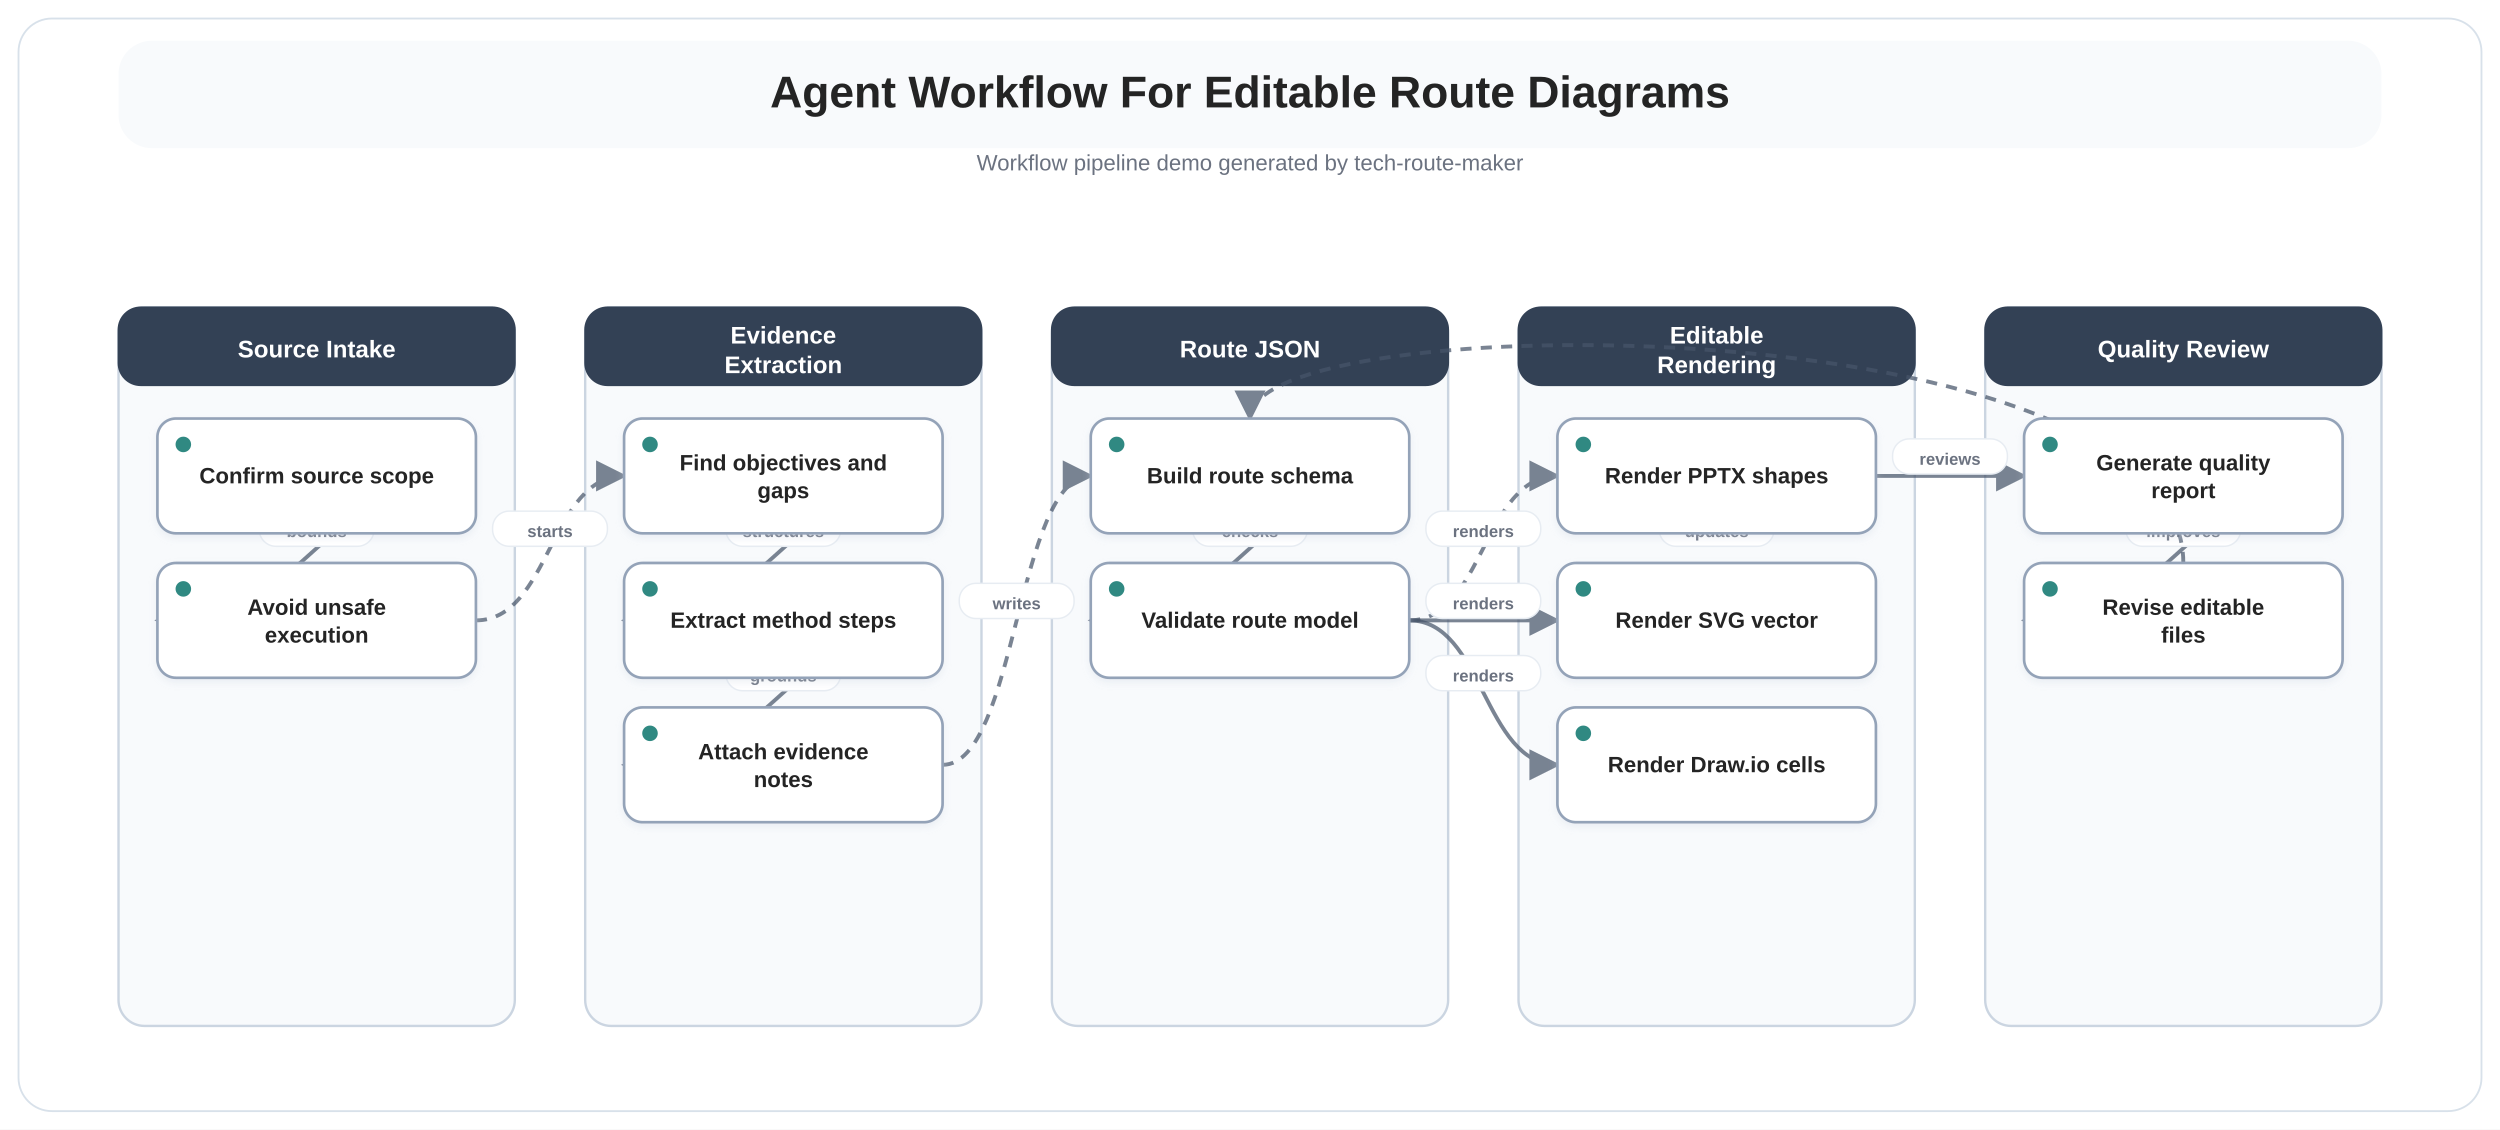
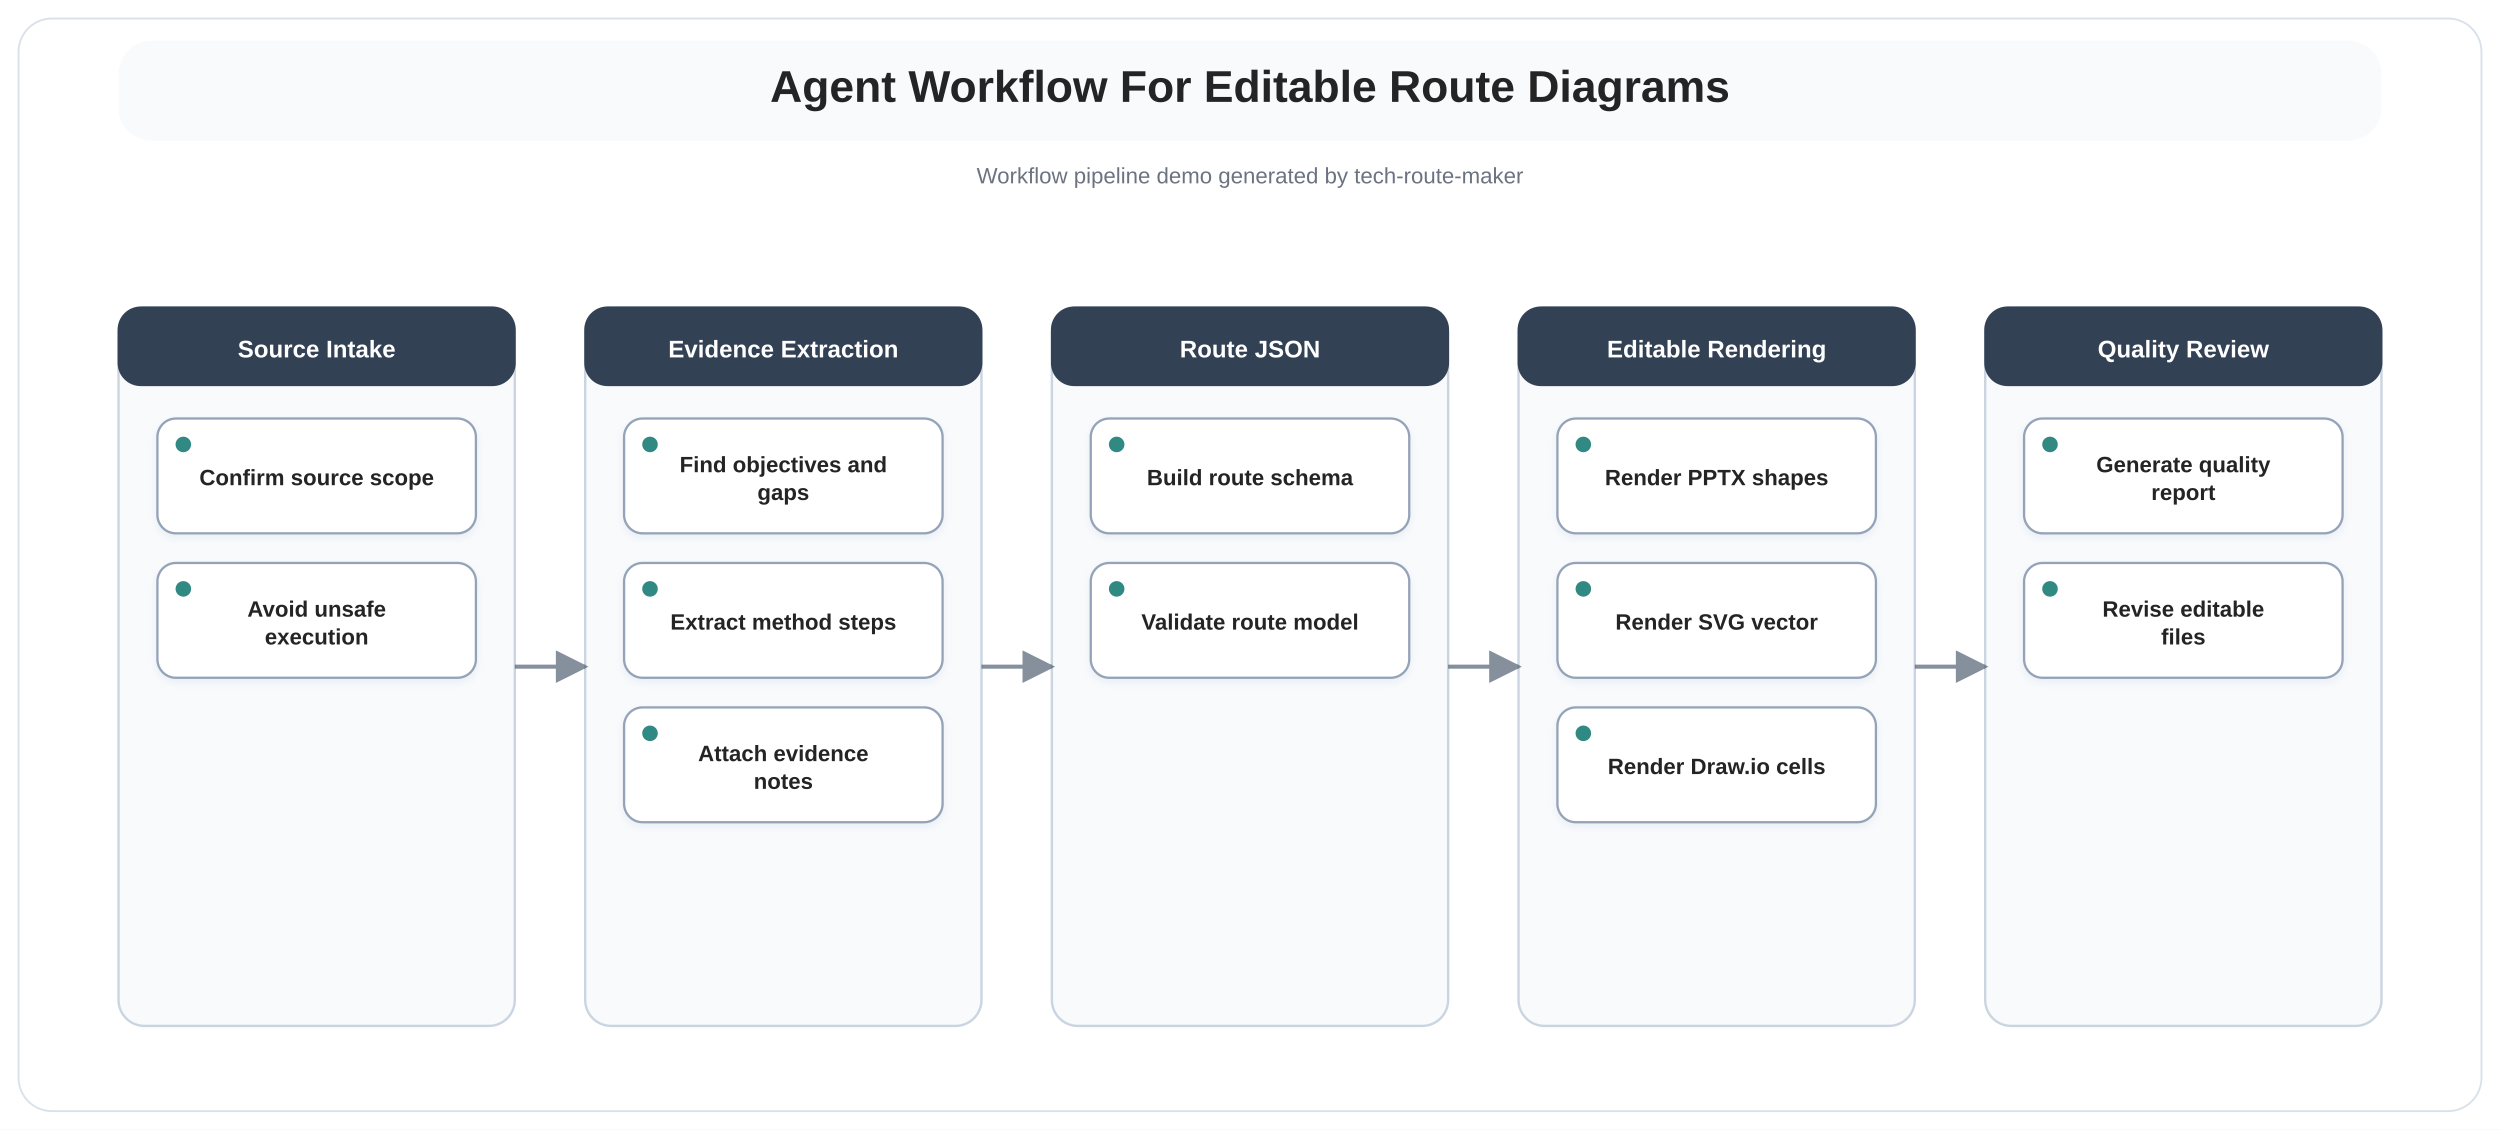
<svg xmlns="http://www.w3.org/2000/svg" width="1350" height="610" viewBox="0 0 1350 610">
  <defs>
    <marker id="arrow" viewBox="0 0 10 10" refX="9" refY="5" markerWidth="8" markerHeight="8" orient="auto-start-reverse">
      <path d="M 0 0 L 10 5 L 0 10 z" fill="#475569" />
    </marker>
    <filter id="softShadow" x="-20%" y="-20%" width="140%" height="140%">
      <feDropShadow dx="0" dy="2" stdDeviation="2" flood-color="#CBD5E1" flood-opacity="0.32" />
    </filter>
  </defs>
  <rect width="100%" height="100%" fill="#FFFFFF" />
  <rect x="10.0" y="10.0" width="1330.0" height="590.0" rx="18" fill="none" stroke="#D8E1EA" stroke-width="1.0" />
-   <rect x="64.0" y="22.0" width="1222.0" height="58.0" rx="18" fill="#F8FAFC" stroke="none" stroke-width="1.5" />
-   <text x="675.0" y="58.0" text-anchor="middle" font-size="24" font-family="Arial, Helvetica, sans-serif" font-weight="700" fill="#242424">Agent Workflow For Editable Route Diagrams</text>
-   <text x="675.0" y="92.0" text-anchor="middle" font-size="12" font-family="Arial, Helvetica, sans-serif" font-weight="400" fill="#6B7280">Workflow pipeline demo generated by tech-route-maker</text>
+   <rect x="64.0" y="22.0" width="1222.0" height="54.0" rx="18" fill="#F8FAFC" stroke="none" stroke-width="1.5" />
+   <text x="675.0" y="55.0" text-anchor="middle" font-size="24" font-family="Arial, Helvetica, sans-serif" font-weight="700" fill="#242424">Agent Workflow For Editable Route Diagrams</text>
+   <text x="675.0" y="99.0" text-anchor="middle" font-size="12" font-family="Arial, Helvetica, sans-serif" font-weight="400" fill="#6B7280">Workflow pipeline demo generated by tech-route-maker</text>
  <rect x="64.0" y="166.0" width="214.0" height="388.0" rx="14" fill="#F8FAFC" stroke="#CBD5E1" stroke-width="1.3" />
  <rect x="64.0" y="166.0" width="214.0" height="42.0" rx="12" fill="#334155" stroke="#334155" stroke-width="1.0" />
  <text x="171.0" y="193.0" text-anchor="middle" font-size="13" font-family="Arial, Helvetica, sans-serif" font-weight="700" fill="#FFFFFF">Source Intake</text>
  <rect x="316.0" y="166.0" width="214.0" height="388.0" rx="14" fill="#F8FAFC" stroke="#CBD5E1" stroke-width="1.3" />
  <rect x="316.0" y="166.0" width="214.0" height="42.0" rx="12" fill="#334155" stroke="#334155" stroke-width="1.0" />
-   <text x="423.0" y="185.5" text-anchor="middle" font-size="13" font-family="Arial, Helvetica, sans-serif" font-weight="700" fill="#FFFFFF">Evidence</text>
-   <text x="423.0" y="201.5" text-anchor="middle" font-size="13" font-family="Arial, Helvetica, sans-serif" font-weight="700" fill="#FFFFFF">Extraction</text>
+   <text x="423.0" y="193.0" text-anchor="middle" font-size="13" font-family="Arial, Helvetica, sans-serif" font-weight="700" fill="#FFFFFF">Evidence Extraction</text>
  <rect x="568.0" y="166.0" width="214.0" height="388.0" rx="14" fill="#F8FAFC" stroke="#CBD5E1" stroke-width="1.3" />
  <rect x="568.0" y="166.0" width="214.0" height="42.0" rx="12" fill="#334155" stroke="#334155" stroke-width="1.0" />
  <text x="675.0" y="193.0" text-anchor="middle" font-size="13" font-family="Arial, Helvetica, sans-serif" font-weight="700" fill="#FFFFFF">Route JSON</text>
  <rect x="820.0" y="166.0" width="214.0" height="388.0" rx="14" fill="#F8FAFC" stroke="#CBD5E1" stroke-width="1.3" />
  <rect x="820.0" y="166.0" width="214.0" height="42.0" rx="12" fill="#334155" stroke="#334155" stroke-width="1.0" />
-   <text x="927.0" y="185.5" text-anchor="middle" font-size="13" font-family="Arial, Helvetica, sans-serif" font-weight="700" fill="#FFFFFF">Editable</text>
-   <text x="927.0" y="201.5" text-anchor="middle" font-size="13" font-family="Arial, Helvetica, sans-serif" font-weight="700" fill="#FFFFFF">Rendering</text>
+   <text x="927.0" y="193.0" text-anchor="middle" font-size="13" font-family="Arial, Helvetica, sans-serif" font-weight="700" fill="#FFFFFF">Editable Rendering</text>
  <rect x="1072.0" y="166.0" width="214.0" height="388.0" rx="14" fill="#F8FAFC" stroke="#CBD5E1" stroke-width="1.3" />
  <rect x="1072.0" y="166.0" width="214.0" height="42.0" rx="12" fill="#334155" stroke="#334155" stroke-width="1.0" />
  <text x="1179.0" y="193.0" text-anchor="middle" font-size="13" font-family="Arial, Helvetica, sans-serif" font-weight="700" fill="#FFFFFF">Quality Review</text>
-   <path d="M 257.0 257.0 C 171.0 257.0, 171.0 335.0, 85.0 335.0" fill="none" stroke="#475569" stroke-width="2.1" marker-end="url(#arrow)" opacity="0.72" />
-   <rect x="140.0" y="276.0" width="62.0" height="19.0" rx="9" fill="#FFFFFF" stroke="#E7ECF2" stroke-width="0.8" />
-   <text x="171.0" y="290.0" text-anchor="middle" font-size="9" font-family="Arial, Helvetica, sans-serif" font-weight="600" fill="#6B7280">bounds</text>
-   <path d="M 257.0 335.0 C 297.0 335.0, 297.0 257.0, 337.0 257.0" fill="none" stroke="#475569" stroke-width="2.1" marker-end="url(#arrow)" opacity="0.72" stroke-dasharray="6 5" />
-   <rect x="266.0" y="276.0" width="62.0" height="19.0" rx="9" fill="#FFFFFF" stroke="#E7ECF2" stroke-width="0.8" />
-   <text x="297.0" y="290.0" text-anchor="middle" font-size="9" font-family="Arial, Helvetica, sans-serif" font-weight="600" fill="#6B7280">starts</text>
-   <path d="M 509.0 257.0 C 423.0 257.0, 423.0 335.0, 337.0 335.0" fill="none" stroke="#475569" stroke-width="2.1" marker-end="url(#arrow)" opacity="0.72" />
-   <rect x="392.0" y="276.0" width="62.0" height="19.0" rx="9" fill="#FFFFFF" stroke="#E7ECF2" stroke-width="0.8" />
-   <text x="423.0" y="290.0" text-anchor="middle" font-size="9" font-family="Arial, Helvetica, sans-serif" font-weight="600" fill="#6B7280">structures</text>
-   <path d="M 509.0 335.0 C 423.0 335.0, 423.0 413.0, 337.0 413.0" fill="none" stroke="#475569" stroke-width="2.1" marker-end="url(#arrow)" opacity="0.72" />
-   <rect x="392.0" y="354.0" width="62.0" height="19.0" rx="9" fill="#FFFFFF" stroke="#E7ECF2" stroke-width="0.8" />
-   <text x="423.0" y="368.0" text-anchor="middle" font-size="9" font-family="Arial, Helvetica, sans-serif" font-weight="600" fill="#6B7280">grounds</text>
-   <path d="M 509.0 413.0 C 549.0 413.0, 549.0 257.0, 589.0 257.0" fill="none" stroke="#475569" stroke-width="2.1" marker-end="url(#arrow)" opacity="0.72" stroke-dasharray="6 5" />
-   <rect x="518.0" y="315.0" width="62.0" height="19.0" rx="9" fill="#FFFFFF" stroke="#E7ECF2" stroke-width="0.8" />
-   <text x="549.0" y="329.0" text-anchor="middle" font-size="9" font-family="Arial, Helvetica, sans-serif" font-weight="600" fill="#6B7280">writes</text>
-   <path d="M 761.0 257.0 C 675.0 257.0, 675.0 335.0, 589.0 335.0" fill="none" stroke="#475569" stroke-width="2.1" marker-end="url(#arrow)" opacity="0.72" />
-   <rect x="644.0" y="276.0" width="62.0" height="19.0" rx="9" fill="#FFFFFF" stroke="#E7ECF2" stroke-width="0.8" />
-   <text x="675.0" y="290.0" text-anchor="middle" font-size="9" font-family="Arial, Helvetica, sans-serif" font-weight="600" fill="#6B7280">checks</text>
-   <path d="M 761.0 335.0 C 801.0 335.0, 801.0 257.0, 841.0 257.0" fill="none" stroke="#475569" stroke-width="2.1" marker-end="url(#arrow)" opacity="0.72" stroke-dasharray="6 5" />
-   <rect x="770.0" y="276.0" width="62.0" height="19.0" rx="9" fill="#FFFFFF" stroke="#E7ECF2" stroke-width="0.8" />
-   <text x="801.0" y="290.0" text-anchor="middle" font-size="9" font-family="Arial, Helvetica, sans-serif" font-weight="600" fill="#6B7280">renders</text>
-   <path d="M 761.0 335.0 C 801.0 335.0, 801.0 335.0, 841.0 335.0" fill="none" stroke="#475569" stroke-width="2.1" marker-end="url(#arrow)" opacity="0.72" />
-   <rect x="770.0" y="315.0" width="62.0" height="19.0" rx="9" fill="#FFFFFF" stroke="#E7ECF2" stroke-width="0.8" />
-   <text x="801.0" y="329.0" text-anchor="middle" font-size="9" font-family="Arial, Helvetica, sans-serif" font-weight="600" fill="#6B7280">renders</text>
-   <path d="M 761.0 335.0 C 801.0 335.0, 801.0 413.0, 841.0 413.0" fill="none" stroke="#475569" stroke-width="2.1" marker-end="url(#arrow)" opacity="0.72" />
-   <rect x="770.0" y="354.0" width="62.0" height="19.0" rx="9" fill="#FFFFFF" stroke="#E7ECF2" stroke-width="0.8" />
-   <text x="801.0" y="368.0" text-anchor="middle" font-size="9" font-family="Arial, Helvetica, sans-serif" font-weight="600" fill="#6B7280">renders</text>
-   <path d="M 1013.0 257.0 C 1053.0 257.0, 1053.0 257.0, 1093.0 257.0" fill="none" stroke="#475569" stroke-width="2.1" marker-end="url(#arrow)" opacity="0.72" />
-   <rect x="1022.0" y="237.0" width="62.0" height="19.0" rx="9" fill="#FFFFFF" stroke="#E7ECF2" stroke-width="0.8" />
-   <text x="1053.0" y="251.0" text-anchor="middle" font-size="9" font-family="Arial, Helvetica, sans-serif" font-weight="600" fill="#6B7280">reviews</text>
-   <path d="M 1265.0 257.0 C 1179.0 257.0, 1179.0 335.0, 1093.0 335.0" fill="none" stroke="#475569" stroke-width="2.1" marker-end="url(#arrow)" opacity="0.72" />
-   <rect x="1148.0" y="276.0" width="62.0" height="19.0" rx="9" fill="#FFFFFF" stroke="#E7ECF2" stroke-width="0.8" />
-   <text x="1179.0" y="290.0" text-anchor="middle" font-size="9" font-family="Arial, Helvetica, sans-serif" font-weight="600" fill="#6B7280">improves</text>
-   <path d="M 1179.0 304.0 C 1179.0 164.0, 675.0 164.0, 675.0 226.0" fill="none" stroke="#475569" stroke-width="2.1" marker-end="url(#arrow)" opacity="0.72" stroke-dasharray="6 5" />
-   <rect x="896.0" y="276.0" width="62.0" height="19.0" rx="9" fill="#FFFFFF" stroke="#E7ECF2" stroke-width="0.8" />
-   <text x="927.0" y="290.0" text-anchor="middle" font-size="9" font-family="Arial, Helvetica, sans-serif" font-weight="600" fill="#6B7280">updates</text>
+   <line x1="278.0" y1="360.0" x2="316.0" y2="360.0" stroke="#475569" stroke-width="2.2" marker-end="url(#arrow)" opacity="0.66" />
+   <line x1="530.0" y1="360.0" x2="568.0" y2="360.0" stroke="#475569" stroke-width="2.2" marker-end="url(#arrow)" opacity="0.66" />
+   <line x1="782.0" y1="360.0" x2="820.0" y2="360.0" stroke="#475569" stroke-width="2.2" marker-end="url(#arrow)" opacity="0.66" />
+   <line x1="1034.0" y1="360.0" x2="1072.0" y2="360.0" stroke="#475569" stroke-width="2.2" marker-end="url(#arrow)" opacity="0.66" />
  <g class="node" data-node="intake_scope" style="cursor:pointer">
-     <rect x="85.0" y="226.0" width="172.0" height="62.0" rx="10" fill="#FFFFFF" stroke="#94A3B8" stroke-width="1.45" filter="url(#softShadow)" />
+     <rect x="85.0" y="226.0" width="172.0" height="62.0" rx="10" fill="#FFFFFF" stroke="#94A3B8" stroke-width="1.25" filter="url(#softShadow)" />
    <circle cx="99.0" cy="240.0" r="4.2" fill="#0F766E" opacity="0.86" />
-     <text x="171.0" y="261.0" text-anchor="middle" font-size="12" font-family="Arial, Helvetica, sans-serif" font-weight="600" fill="#242424">Confirm source scope</text>
+     <text x="171.0" y="262.0" text-anchor="middle" font-size="12" font-family="Arial, Helvetica, sans-serif" font-weight="600" fill="#242424">Confirm source scope</text>
  </g>
  <g class="node" data-node="intake_safety" style="cursor:pointer">
-     <rect x="85.0" y="304.0" width="172.0" height="62.0" rx="10" fill="#FFFFFF" stroke="#94A3B8" stroke-width="1.45" filter="url(#softShadow)" />
+     <rect x="85.0" y="304.0" width="172.0" height="62.0" rx="10" fill="#FFFFFF" stroke="#94A3B8" stroke-width="1.25" filter="url(#softShadow)" />
    <circle cx="99.0" cy="318.0" r="4.2" fill="#0F766E" opacity="0.86" />
-     <text x="171.0" y="332.0" text-anchor="middle" font-size="12" font-family="Arial, Helvetica, sans-serif" font-weight="600" fill="#242424">Avoid unsafe</text>
-     <text x="171.0" y="347.0" text-anchor="middle" font-size="12" font-family="Arial, Helvetica, sans-serif" font-weight="600" fill="#242424">execution</text>
+     <text x="171.0" y="333.0" text-anchor="middle" font-size="12" font-family="Arial, Helvetica, sans-serif" font-weight="600" fill="#242424">Avoid unsafe</text>
+     <text x="171.0" y="348.0" text-anchor="middle" font-size="12" font-family="Arial, Helvetica, sans-serif" font-weight="600" fill="#242424">execution</text>
  </g>
  <g class="node" data-node="extract_objective" style="cursor:pointer">
-     <rect x="337.0" y="226.0" width="172.0" height="62.0" rx="10" fill="#FFFFFF" stroke="#94A3B8" stroke-width="1.45" filter="url(#softShadow)" />
+     <rect x="337.0" y="226.0" width="172.0" height="62.0" rx="10" fill="#FFFFFF" stroke="#94A3B8" stroke-width="1.25" filter="url(#softShadow)" />
    <circle cx="351.0" cy="240.0" r="4.2" fill="#0F766E" opacity="0.86" />
-     <text x="423.0" y="254.0" text-anchor="middle" font-size="12" font-family="Arial, Helvetica, sans-serif" font-weight="600" fill="#242424">Find objectives and</text>
-     <text x="423.0" y="269.0" text-anchor="middle" font-size="12" font-family="Arial, Helvetica, sans-serif" font-weight="600" fill="#242424">gaps</text>
+     <text x="423.0" y="255.0" text-anchor="middle" font-size="12" font-family="Arial, Helvetica, sans-serif" font-weight="600" fill="#242424">Find objectives and</text>
+     <text x="423.0" y="270.0" text-anchor="middle" font-size="12" font-family="Arial, Helvetica, sans-serif" font-weight="600" fill="#242424">gaps</text>
  </g>
  <g class="node" data-node="extract_steps" style="cursor:pointer">
-     <rect x="337.0" y="304.0" width="172.0" height="62.0" rx="10" fill="#FFFFFF" stroke="#94A3B8" stroke-width="1.45" filter="url(#softShadow)" />
+     <rect x="337.0" y="304.0" width="172.0" height="62.0" rx="10" fill="#FFFFFF" stroke="#94A3B8" stroke-width="1.25" filter="url(#softShadow)" />
    <circle cx="351.0" cy="318.0" r="4.2" fill="#0F766E" opacity="0.86" />
-     <text x="423.0" y="339.0" text-anchor="middle" font-size="12" font-family="Arial, Helvetica, sans-serif" font-weight="600" fill="#242424">Extract method steps</text>
+     <text x="423.0" y="340.0" text-anchor="middle" font-size="12" font-family="Arial, Helvetica, sans-serif" font-weight="600" fill="#242424">Extract method steps</text>
  </g>
  <g class="node" data-node="extract_evidence" style="cursor:pointer">
-     <rect x="337.0" y="382.0" width="172.0" height="62.0" rx="10" fill="#FFFFFF" stroke="#94A3B8" stroke-width="1.45" filter="url(#softShadow)" />
+     <rect x="337.0" y="382.0" width="172.0" height="62.0" rx="10" fill="#FFFFFF" stroke="#94A3B8" stroke-width="1.25" filter="url(#softShadow)" />
    <circle cx="351.0" cy="396.0" r="4.2" fill="#0F766E" opacity="0.86" />
-     <text x="423.0" y="410.0" text-anchor="middle" font-size="12" font-family="Arial, Helvetica, sans-serif" font-weight="600" fill="#242424">Attach evidence</text>
-     <text x="423.0" y="425.0" text-anchor="middle" font-size="12" font-family="Arial, Helvetica, sans-serif" font-weight="600" fill="#242424">notes</text>
+     <text x="423.0" y="411.0" text-anchor="middle" font-size="12" font-family="Arial, Helvetica, sans-serif" font-weight="600" fill="#242424">Attach evidence</text>
+     <text x="423.0" y="426.0" text-anchor="middle" font-size="12" font-family="Arial, Helvetica, sans-serif" font-weight="600" fill="#242424">notes</text>
  </g>
  <g class="node" data-node="model_schema" style="cursor:pointer">
-     <rect x="589.0" y="226.0" width="172.0" height="62.0" rx="10" fill="#FFFFFF" stroke="#94A3B8" stroke-width="1.45" filter="url(#softShadow)" />
+     <rect x="589.0" y="226.0" width="172.0" height="62.0" rx="10" fill="#FFFFFF" stroke="#94A3B8" stroke-width="1.25" filter="url(#softShadow)" />
    <circle cx="603.0" cy="240.0" r="4.2" fill="#0F766E" opacity="0.86" />
-     <text x="675.0" y="261.0" text-anchor="middle" font-size="12" font-family="Arial, Helvetica, sans-serif" font-weight="600" fill="#242424">Build route schema</text>
+     <text x="675.0" y="262.0" text-anchor="middle" font-size="12" font-family="Arial, Helvetica, sans-serif" font-weight="600" fill="#242424">Build route schema</text>
  </g>
  <g class="node" data-node="model_validate" style="cursor:pointer">
-     <rect x="589.0" y="304.0" width="172.0" height="62.0" rx="10" fill="#FFFFFF" stroke="#94A3B8" stroke-width="1.45" filter="url(#softShadow)" />
+     <rect x="589.0" y="304.0" width="172.0" height="62.0" rx="10" fill="#FFFFFF" stroke="#94A3B8" stroke-width="1.25" filter="url(#softShadow)" />
    <circle cx="603.0" cy="318.0" r="4.2" fill="#0F766E" opacity="0.86" />
-     <text x="675.0" y="339.0" text-anchor="middle" font-size="12" font-family="Arial, Helvetica, sans-serif" font-weight="600" fill="#242424">Validate route model</text>
+     <text x="675.0" y="340.0" text-anchor="middle" font-size="12" font-family="Arial, Helvetica, sans-serif" font-weight="600" fill="#242424">Validate route model</text>
  </g>
  <g class="node" data-node="render_pptx" style="cursor:pointer">
-     <rect x="841.0" y="226.0" width="172.0" height="62.0" rx="10" fill="#FFFFFF" stroke="#94A3B8" stroke-width="1.45" filter="url(#softShadow)" />
+     <rect x="841.0" y="226.0" width="172.0" height="62.0" rx="10" fill="#FFFFFF" stroke="#94A3B8" stroke-width="1.25" filter="url(#softShadow)" />
    <circle cx="855.0" cy="240.0" r="4.2" fill="#0F766E" opacity="0.86" />
-     <text x="927.0" y="261.0" text-anchor="middle" font-size="12" font-family="Arial, Helvetica, sans-serif" font-weight="600" fill="#242424">Render PPTX shapes</text>
+     <text x="927.0" y="262.0" text-anchor="middle" font-size="12" font-family="Arial, Helvetica, sans-serif" font-weight="600" fill="#242424">Render PPTX shapes</text>
  </g>
  <g class="node" data-node="render_svg" style="cursor:pointer">
-     <rect x="841.0" y="304.0" width="172.0" height="62.0" rx="10" fill="#FFFFFF" stroke="#94A3B8" stroke-width="1.45" filter="url(#softShadow)" />
+     <rect x="841.0" y="304.0" width="172.0" height="62.0" rx="10" fill="#FFFFFF" stroke="#94A3B8" stroke-width="1.25" filter="url(#softShadow)" />
    <circle cx="855.0" cy="318.0" r="4.2" fill="#0F766E" opacity="0.86" />
-     <text x="927.0" y="339.0" text-anchor="middle" font-size="12" font-family="Arial, Helvetica, sans-serif" font-weight="600" fill="#242424">Render SVG vector</text>
+     <text x="927.0" y="340.0" text-anchor="middle" font-size="12" font-family="Arial, Helvetica, sans-serif" font-weight="600" fill="#242424">Render SVG vector</text>
  </g>
  <g class="node" data-node="render_drawio" style="cursor:pointer">
-     <rect x="841.0" y="382.0" width="172.0" height="62.0" rx="10" fill="#FFFFFF" stroke="#94A3B8" stroke-width="1.45" filter="url(#softShadow)" />
+     <rect x="841.0" y="382.0" width="172.0" height="62.0" rx="10" fill="#FFFFFF" stroke="#94A3B8" stroke-width="1.25" filter="url(#softShadow)" />
    <circle cx="855.0" cy="396.0" r="4.2" fill="#0F766E" opacity="0.86" />
-     <text x="927.0" y="417.0" text-anchor="middle" font-size="12" font-family="Arial, Helvetica, sans-serif" font-weight="600" fill="#242424">Render Draw.io cells</text>
+     <text x="927.0" y="418.0" text-anchor="middle" font-size="12" font-family="Arial, Helvetica, sans-serif" font-weight="600" fill="#242424">Render Draw.io cells</text>
  </g>
  <g class="node" data-node="review_report" style="cursor:pointer">
-     <rect x="1093.0" y="226.0" width="172.0" height="62.0" rx="10" fill="#FFFFFF" stroke="#94A3B8" stroke-width="1.45" filter="url(#softShadow)" />
+     <rect x="1093.0" y="226.0" width="172.0" height="62.0" rx="10" fill="#FFFFFF" stroke="#94A3B8" stroke-width="1.25" filter="url(#softShadow)" />
    <circle cx="1107.0" cy="240.0" r="4.2" fill="#0F766E" opacity="0.86" />
-     <text x="1179.0" y="254.0" text-anchor="middle" font-size="12" font-family="Arial, Helvetica, sans-serif" font-weight="600" fill="#242424">Generate quality</text>
-     <text x="1179.0" y="269.0" text-anchor="middle" font-size="12" font-family="Arial, Helvetica, sans-serif" font-weight="600" fill="#242424">report</text>
+     <text x="1179.0" y="255.0" text-anchor="middle" font-size="12" font-family="Arial, Helvetica, sans-serif" font-weight="600" fill="#242424">Generate quality</text>
+     <text x="1179.0" y="270.0" text-anchor="middle" font-size="12" font-family="Arial, Helvetica, sans-serif" font-weight="600" fill="#242424">report</text>
  </g>
  <g class="node" data-node="review_iterate" style="cursor:pointer">
-     <rect x="1093.0" y="304.0" width="172.0" height="62.0" rx="10" fill="#FFFFFF" stroke="#94A3B8" stroke-width="1.45" filter="url(#softShadow)" />
+     <rect x="1093.0" y="304.0" width="172.0" height="62.0" rx="10" fill="#FFFFFF" stroke="#94A3B8" stroke-width="1.25" filter="url(#softShadow)" />
    <circle cx="1107.0" cy="318.0" r="4.2" fill="#0F766E" opacity="0.86" />
-     <text x="1179.0" y="332.0" text-anchor="middle" font-size="12" font-family="Arial, Helvetica, sans-serif" font-weight="600" fill="#242424">Revise editable</text>
-     <text x="1179.0" y="347.0" text-anchor="middle" font-size="12" font-family="Arial, Helvetica, sans-serif" font-weight="600" fill="#242424">files</text>
+     <text x="1179.0" y="333.0" text-anchor="middle" font-size="12" font-family="Arial, Helvetica, sans-serif" font-weight="600" fill="#242424">Revise editable</text>
+     <text x="1179.0" y="348.0" text-anchor="middle" font-size="12" font-family="Arial, Helvetica, sans-serif" font-weight="600" fill="#242424">files</text>
  </g>
</svg>
